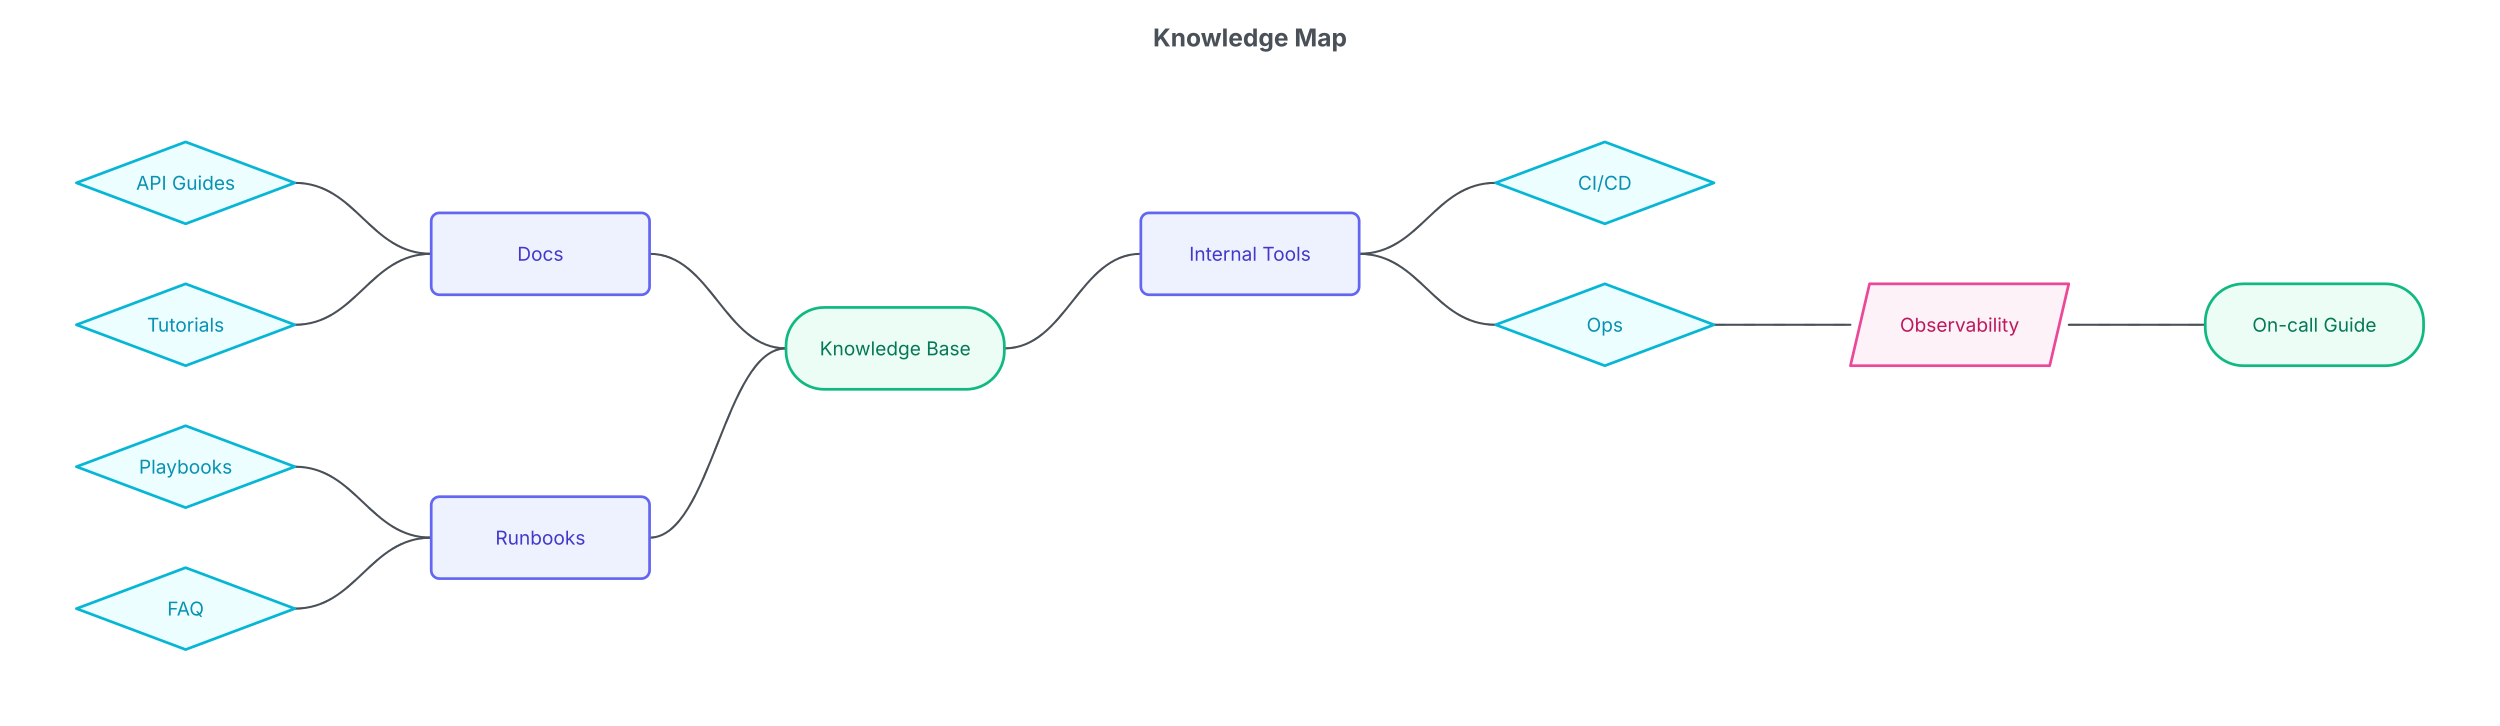
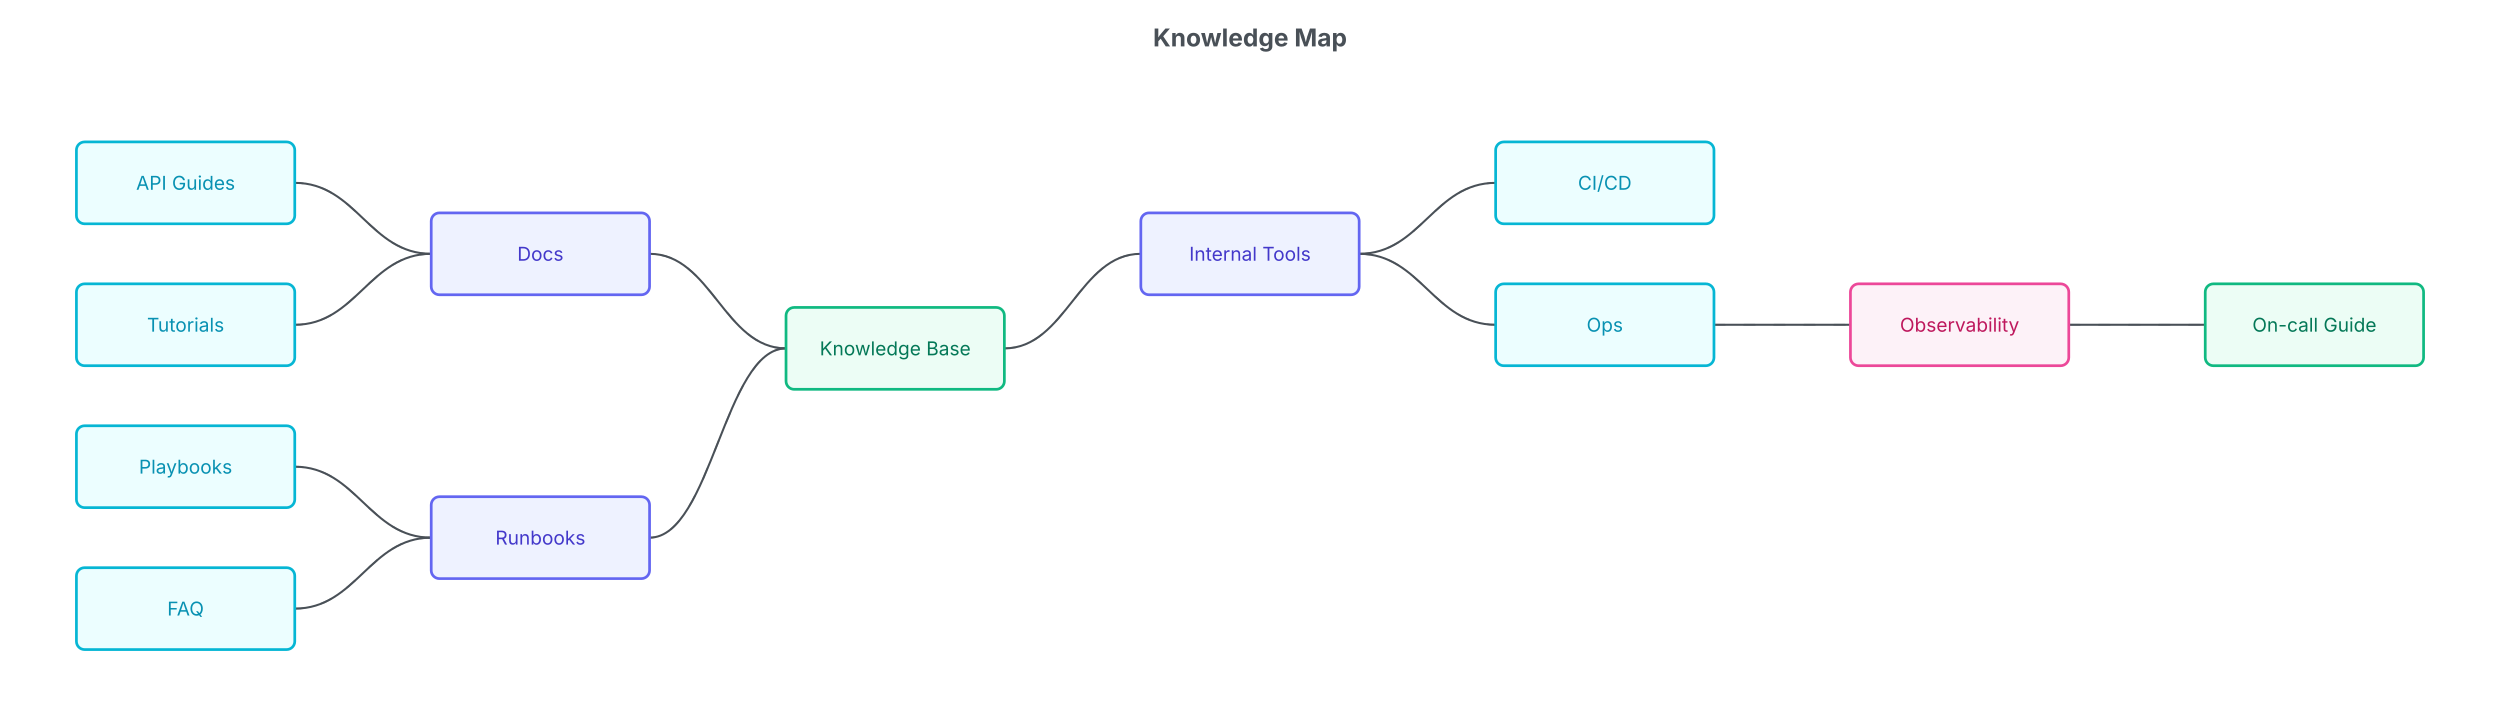
<svg xmlns="http://www.w3.org/2000/svg" width="1832" height="532" viewBox="-656 -134 1832 532">
  <text x="260" y="-100" text-anchor="middle" font-family="Inter, system-ui, -apple-system, sans-serif" font-size="18" font-weight="700" fill="#495057">Knowledge Map</text>
  <g class="mindmap">
    <path d="M-80,121.3 C-125,121.3 -135,52 -180,52" fill="none" stroke="#495057" stroke-width="1.5" stroke-linecap="round" />
    <path d="M-80,121.3 C-125,121.3 -135,52 -180,52" fill="none" stroke="#495057" stroke-width="1.3" stroke-linecap="round" stroke-dasharray="8 14" opacity="0.55">
      <animate attributeName="stroke-dashoffset" from="0" to="-44" dur="2.2s" repeatCount="indefinite" />
    </path>
    <path d="M-80,121.3 C-125,121.3 -135,260 -180,260" fill="none" stroke="#495057" stroke-width="1.5" stroke-linecap="round" />
    <path d="M-80,121.3 C-125,121.3 -135,260 -180,260" fill="none" stroke="#495057" stroke-width="1.3" stroke-linecap="round" stroke-dasharray="8 14" opacity="0.55">
      <animate attributeName="stroke-dashoffset" from="0" to="-44" dur="2.2s" repeatCount="indefinite" />
    </path>
    <path d="M-340,52 C-385,52 -395,0 -440,0" fill="none" stroke="#495057" stroke-width="1.5" stroke-linecap="round" />
    <path d="M-340,52 C-385,52 -395,0 -440,0" fill="none" stroke="#495057" stroke-width="1.3" stroke-linecap="round" stroke-dasharray="8 14" opacity="0.55">
      <animate attributeName="stroke-dashoffset" from="0" to="-44" dur="2.2s" repeatCount="indefinite" />
    </path>
    <path d="M-340,260 C-385,260 -395,208 -440,208" fill="none" stroke="#495057" stroke-width="1.5" stroke-linecap="round" />
    <path d="M-340,260 C-385,260 -395,208 -440,208" fill="none" stroke="#495057" stroke-width="1.3" stroke-linecap="round" stroke-dasharray="8 14" opacity="0.55">
      <animate attributeName="stroke-dashoffset" from="0" to="-44" dur="2.2s" repeatCount="indefinite" />
    </path>
    <path d="M-340,52 C-385,52 -395,104 -440,104" fill="none" stroke="#495057" stroke-width="1.5" stroke-linecap="round" />
    <path d="M-340,52 C-385,52 -395,104 -440,104" fill="none" stroke="#495057" stroke-width="1.3" stroke-linecap="round" stroke-dasharray="8 14" opacity="0.55">
      <animate attributeName="stroke-dashoffset" from="0" to="-44" dur="2.2s" repeatCount="indefinite" />
    </path>
    <path d="M-340,260 C-385,260 -395,312 -440,312" fill="none" stroke="#495057" stroke-width="1.5" stroke-linecap="round" />
    <path d="M-340,260 C-385,260 -395,312 -440,312" fill="none" stroke="#495057" stroke-width="1.3" stroke-linecap="round" stroke-dasharray="8 14" opacity="0.55">
      <animate attributeName="stroke-dashoffset" from="0" to="-44" dur="2.2s" repeatCount="indefinite" />
    </path>
    <path d="M80,121.3 C125,121.3 135,52 180,52" fill="none" stroke="#495057" stroke-width="1.5" stroke-linecap="round" />
    <path d="M80,121.3 C125,121.3 135,52 180,52" fill="none" stroke="#495057" stroke-width="1.3" stroke-linecap="round" stroke-dasharray="8 14" opacity="0.55">
      <animate attributeName="stroke-dashoffset" from="0" to="-44" dur="2.2s" repeatCount="indefinite" />
    </path>
    <path d="M340,52 C385,52 395,0 440,0" fill="none" stroke="#495057" stroke-width="1.5" stroke-linecap="round" />
    <path d="M340,52 C385,52 395,0 440,0" fill="none" stroke="#495057" stroke-width="1.3" stroke-linecap="round" stroke-dasharray="8 14" opacity="0.55">
      <animate attributeName="stroke-dashoffset" from="0" to="-44" dur="2.2s" repeatCount="indefinite" />
    </path>
    <path d="M340,52 C385,52 395,104 440,104" fill="none" stroke="#495057" stroke-width="1.5" stroke-linecap="round" />
    <path d="M340,52 C385,52 395,104 440,104" fill="none" stroke="#495057" stroke-width="1.3" stroke-linecap="round" stroke-dasharray="8 14" opacity="0.55">
      <animate attributeName="stroke-dashoffset" from="0" to="-44" dur="2.2s" repeatCount="indefinite" />
    </path>
    <path d="M600,104 C645,104 655,104 700,104" fill="none" stroke="#495057" stroke-width="1.5" stroke-linecap="round" />
    <path d="M600,104 C645,104 655,104 700,104" fill="none" stroke="#495057" stroke-width="1.3" stroke-linecap="round" stroke-dasharray="8 14" opacity="0.55">
      <animate attributeName="stroke-dashoffset" from="0" to="-44" dur="2.2s" repeatCount="indefinite" />
    </path>
    <path d="M860,104 C905,104 915,104 960,104" fill="none" stroke="#495057" stroke-width="1.5" stroke-linecap="round" />
    <path d="M860,104 C905,104 915,104 960,104" fill="none" stroke="#495057" stroke-width="1.3" stroke-linecap="round" stroke-dasharray="8 14" opacity="0.55">
      <animate attributeName="stroke-dashoffset" from="0" to="-44" dur="2.2s" repeatCount="indefinite" />
    </path>
    <g class="node node-terminal" data-id="root">
-       <rect x="-80" y="91.3" width="160" height="60" rx="28" ry="28" fill="#ecfdf5" stroke="#10b981" stroke-width="2" />
+       <rect x="-80" y="91.3" width="160" height="60" rx="6" ry="6" fill="#ecfdf5" stroke="#10b981" stroke-width="2" />
      <text x="0" y="121.3" text-anchor="middle" dominant-baseline="middle" font-family="Inter, system-ui, -apple-system, sans-serif" font-size="14" fill="#047857">Knowledge Base</text>
    </g>
    <g class="node node-process" data-id="docs">
      <rect x="-340" y="22" width="160" height="60" rx="6" ry="6" fill="#eef2ff" stroke="#6366f1" stroke-width="2" />
      <text x="-260" y="52" text-anchor="middle" dominant-baseline="middle" font-family="Inter, system-ui, -apple-system, sans-serif" font-size="14" fill="#4338ca">Docs</text>
    </g>
    <g class="node node-process" data-id="runbooks">
      <rect x="-340" y="230" width="160" height="60" rx="6" ry="6" fill="#eef2ff" stroke="#6366f1" stroke-width="2" />
      <text x="-260" y="260" text-anchor="middle" dominant-baseline="middle" font-family="Inter, system-ui, -apple-system, sans-serif" font-size="14" fill="#4338ca">Runbooks</text>
    </g>
    <g class="node node-decision" data-id="apis">
-       <polygon points="-520,-30 -440,0 -520,30 -600,0" fill="#ecfeff" stroke="#06b6d4" stroke-width="2" stroke-linejoin="round" />
+       <rect x="-600" y="-30" width="160" height="60" rx="6" ry="6" fill="#ecfeff" stroke="#06b6d4" stroke-width="2" />
      <text x="-520" y="0" text-anchor="middle" dominant-baseline="middle" font-family="Inter, system-ui, -apple-system, sans-serif" font-size="14" fill="#0891b2">API Guides</text>
    </g>
    <g class="node node-decision" data-id="playbooks">
-       <polygon points="-520,178 -440,208 -520,238 -600,208" fill="#ecfeff" stroke="#06b6d4" stroke-width="2" stroke-linejoin="round" />
+       <rect x="-600" y="178" width="160" height="60" rx="6" ry="6" fill="#ecfeff" stroke="#06b6d4" stroke-width="2" />
      <text x="-520" y="208" text-anchor="middle" dominant-baseline="middle" font-family="Inter, system-ui, -apple-system, sans-serif" font-size="14" fill="#0891b2">Playbooks</text>
    </g>
    <g class="node node-decision" data-id="tutorials">
-       <polygon points="-520,74 -440,104 -520,134 -600,104" fill="#ecfeff" stroke="#06b6d4" stroke-width="2" stroke-linejoin="round" />
+       <rect x="-600" y="74" width="160" height="60" rx="6" ry="6" fill="#ecfeff" stroke="#06b6d4" stroke-width="2" />
      <text x="-520" y="104" text-anchor="middle" dominant-baseline="middle" font-family="Inter, system-ui, -apple-system, sans-serif" font-size="14" fill="#0891b2">Tutorials</text>
    </g>
    <g class="node node-decision" data-id="faq">
-       <polygon points="-520,282 -440,312 -520,342 -600,312" fill="#ecfeff" stroke="#06b6d4" stroke-width="2" stroke-linejoin="round" />
+       <rect x="-600" y="282" width="160" height="60" rx="6" ry="6" fill="#ecfeff" stroke="#06b6d4" stroke-width="2" />
      <text x="-520" y="312" text-anchor="middle" dominant-baseline="middle" font-family="Inter, system-ui, -apple-system, sans-serif" font-size="14" fill="#0891b2">FAQ</text>
    </g>
    <g class="node node-process" data-id="tools">
      <rect x="180" y="22" width="160" height="60" rx="6" ry="6" fill="#eef2ff" stroke="#6366f1" stroke-width="2" />
      <text x="260" y="52" text-anchor="middle" dominant-baseline="middle" font-family="Inter, system-ui, -apple-system, sans-serif" font-size="14" fill="#4338ca">Internal Tools</text>
    </g>
    <g class="node node-decision" data-id="ci">
-       <polygon points="520,-30 600,0 520,30 440,0" fill="#ecfeff" stroke="#06b6d4" stroke-width="2" stroke-linejoin="round" />
+       <rect x="440" y="-30" width="160" height="60" rx="6" ry="6" fill="#ecfeff" stroke="#06b6d4" stroke-width="2" />
      <text x="520" y="0" text-anchor="middle" dominant-baseline="middle" font-family="Inter, system-ui, -apple-system, sans-serif" font-size="14" fill="#0891b2">CI/CD</text>
    </g>
    <g class="node node-decision" data-id="ops">
-       <polygon points="520,74 600,104 520,134 440,104" fill="#ecfeff" stroke="#06b6d4" stroke-width="2" stroke-linejoin="round" />
+       <rect x="440" y="74" width="160" height="60" rx="6" ry="6" fill="#ecfeff" stroke="#06b6d4" stroke-width="2" />
      <text x="520" y="104" text-anchor="middle" dominant-baseline="middle" font-family="Inter, system-ui, -apple-system, sans-serif" font-size="14" fill="#0891b2">Ops</text>
    </g>
    <g class="node node-io" data-id="observability">
-       <polygon points="714,74 860,74 846,134 700,134" fill="#fdf2f8" stroke="#ec4899" stroke-width="2" stroke-linejoin="round" />
+       <rect x="700" y="74" width="160" height="60" rx="6" ry="6" fill="#fdf2f8" stroke="#ec4899" stroke-width="2" />
      <text x="780" y="104" text-anchor="middle" dominant-baseline="middle" font-family="Inter, system-ui, -apple-system, sans-serif" font-size="14" fill="#be185d">Observability</text>
    </g>
    <g class="node node-terminal" data-id="oncall">
-       <rect x="960" y="74" width="160" height="60" rx="28" ry="28" fill="#ecfdf5" stroke="#10b981" stroke-width="2" />
+       <rect x="960" y="74" width="160" height="60" rx="6" ry="6" fill="#ecfdf5" stroke="#10b981" stroke-width="2" />
      <text x="1040" y="104" text-anchor="middle" dominant-baseline="middle" font-family="Inter, system-ui, -apple-system, sans-serif" font-size="14" fill="#047857">On-call Guide</text>
    </g>
  </g>
</svg>
